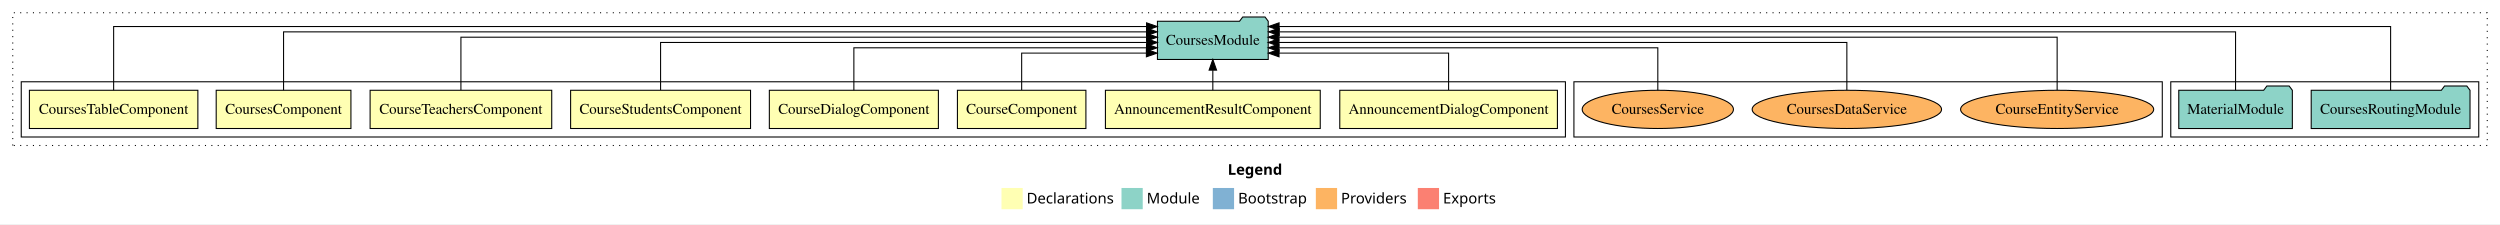
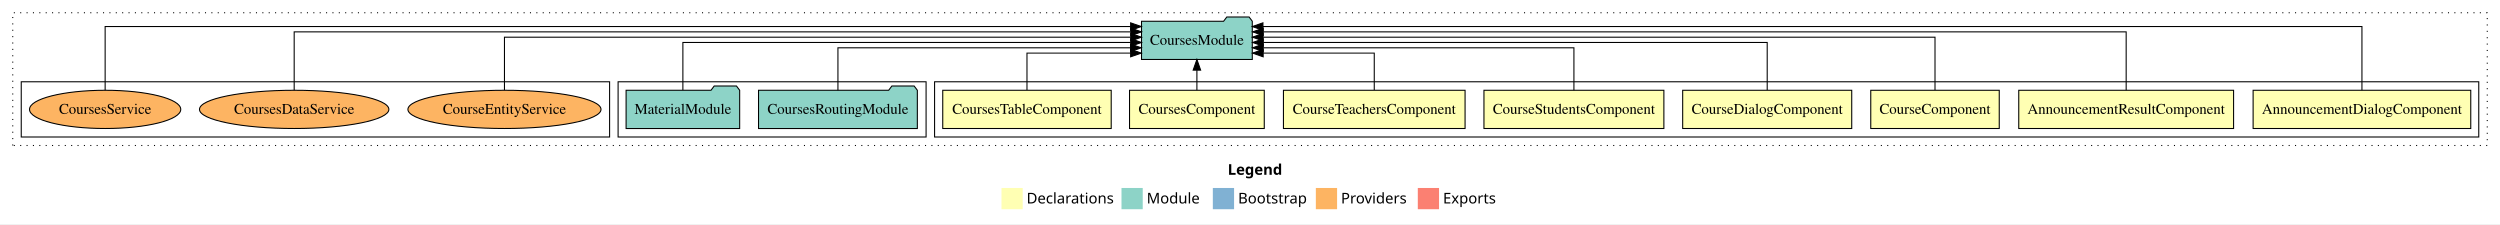
<svg xmlns="http://www.w3.org/2000/svg" width="2354pt" height="211pt" viewBox="0.00 0.00 2354.00 211.00">
  <g id="graph0" class="graph" transform="scale(1 1) rotate(0) translate(4 207)">
    <polygon fill="white" stroke="transparent" points="-4,4 -4,-207 2350,-207 2350,4 -4,4" />
    <text text-anchor="start" x="1152.01" y="-42.4" font-family="sans-serif" font-weight="bold" font-size="14.00">Legend</text>
    <polygon fill="#ffffb3" stroke="transparent" points="939,-10 939,-30 959,-30 959,-10 939,-10" />
    <text text-anchor="start" x="962.63" y="-15.4" font-family="sans-serif" font-size="14.00">  Declarations</text>
    <polygon fill="#8dd3c7" stroke="transparent" points="1052,-10 1052,-30 1072,-30 1072,-10 1052,-10" />
    <text text-anchor="start" x="1075.73" y="-15.4" font-family="sans-serif" font-size="14.00">  Module</text>
    <polygon fill="#80b1d3" stroke="transparent" points="1138,-10 1138,-30 1158,-30 1158,-10 1138,-10" />
    <text text-anchor="start" x="1161.78" y="-15.4" font-family="sans-serif" font-size="14.00">  Bootstrap</text>
    <polygon fill="#fdb462" stroke="transparent" points="1235,-10 1235,-30 1255,-30 1255,-10 1235,-10" />
    <text text-anchor="start" x="1258.67" y="-15.4" font-family="sans-serif" font-size="14.00">  Providers</text>
    <polygon fill="#fb8072" stroke="transparent" points="1331,-10 1331,-30 1351,-30 1351,-10 1331,-10" />
    <text text-anchor="start" x="1354.73" y="-15.4" font-family="sans-serif" font-size="14.00">  Exports</text>
    <g id="clust1" class="cluster">
      <polygon fill="none" stroke="black" stroke-dasharray="1,5" points="8,-70 8,-195 2338,-195 2338,-70 8,-70" />
    </g>
+     <g id="clust2" class="cluster">
+       <polygon fill="none" stroke="black" points="876,-78 876,-130 2330,-130 2330,-78 876,-78" />
+     </g>
    <g id="clust11" class="cluster">
-       <polygon fill="none" stroke="black" points="2040,-78 2040,-130 2330,-130 2330,-78 2040,-78" />
+       <polygon fill="none" stroke="black" points="578,-78 578,-130 868,-130 868,-78 578,-78" />
    </g>
    <g id="clust14" class="cluster">
-       <polygon fill="none" stroke="black" points="1478,-78 1478,-130 2032,-130 2032,-78 1478,-78" />
-     </g>
-     <g id="clust2" class="cluster">
-       <polygon fill="none" stroke="black" points="16,-78 16,-130 1470,-130 1470,-78 16,-78" />
+       <polygon fill="none" stroke="black" points="16,-78 16,-130 570,-130 570,-78 16,-78" />
    </g>
    <g id="node1" class="node">
-       <polygon fill="#ffffb3" stroke="black" points="1462.47,-122 1257.53,-122 1257.53,-86 1462.47,-86 1462.47,-122" />
-       <text text-anchor="middle" x="1360" y="-99.8" font-family="Times,serif" font-size="14.00">AnnouncementDialogComponent</text>
+       <polygon fill="#ffffb3" stroke="black" points="2322.47,-122 2117.53,-122 2117.53,-86 2322.47,-86 2322.47,-122" />
+       <text text-anchor="middle" x="2220" y="-99.8" font-family="Times,serif" font-size="14.00">AnnouncementDialogComponent</text>
    </g>
    <g id="node9" class="node">
-       <polygon fill="#8dd3c7" stroke="black" points="1190.15,-187 1187.15,-191 1166.15,-191 1163.15,-187 1085.85,-187 1085.85,-151 1190.15,-151 1190.15,-187" />
-       <text text-anchor="middle" x="1138" y="-164.8" font-family="Times,serif" font-size="14.00">CoursesModule</text>
+       <polygon fill="#8dd3c7" stroke="black" points="1175.15,-187 1172.15,-191 1151.15,-191 1148.15,-187 1070.85,-187 1070.85,-151 1175.15,-151 1175.15,-187" />
+       <text text-anchor="middle" x="1123" y="-164.8" font-family="Times,serif" font-size="14.00">CoursesModule</text>
    </g>
    <g id="edge1" class="edge">
-       <path fill="none" stroke="black" d="M1360,-122.24C1360,-137.57 1360,-157 1360,-157 1360,-157 1200.33,-157 1200.33,-157" />
-       <polygon fill="black" stroke="black" points="1200.33,-153.5 1190.33,-157 1200.33,-160.5 1200.33,-153.5" />
+       <path fill="none" stroke="black" d="M2220,-122.09C2220,-145.13 2220,-182 2220,-182 2220,-182 1185.17,-182 1185.17,-182" />
+       <polygon fill="black" stroke="black" points="1185.17,-178.5 1175.17,-182 1185.17,-185.5 1185.17,-178.5" />
    </g>
    <g id="node2" class="node">
-       <polygon fill="#ffffb3" stroke="black" points="1239.14,-122 1036.86,-122 1036.86,-86 1239.14,-86 1239.14,-122" />
-       <text text-anchor="middle" x="1138" y="-99.8" font-family="Times,serif" font-size="14.00">AnnouncementResultComponent</text>
+       <polygon fill="#ffffb3" stroke="black" points="2099.14,-122 1896.86,-122 1896.86,-86 2099.14,-86 2099.14,-122" />
+       <text text-anchor="middle" x="1998" y="-99.8" font-family="Times,serif" font-size="14.00">AnnouncementResultComponent</text>
    </g>
    <g id="edge2" class="edge">
-       <path fill="none" stroke="black" d="M1138,-122.11C1138,-122.11 1138,-140.99 1138,-140.99" />
-       <polygon fill="black" stroke="black" points="1134.5,-140.99 1138,-150.99 1141.5,-140.99 1134.5,-140.99" />
+       <path fill="none" stroke="black" d="M1998,-122.04C1998,-143.66 1998,-177 1998,-177 1998,-177 1185.44,-177 1185.44,-177" />
+       <polygon fill="black" stroke="black" points="1185.44,-173.5 1175.44,-177 1185.44,-180.5 1185.44,-173.5" />
    </g>
    <g id="node3" class="node">
-       <polygon fill="#ffffb3" stroke="black" points="1018.49,-122 897.51,-122 897.51,-86 1018.49,-86 1018.49,-122" />
-       <text text-anchor="middle" x="958" y="-99.8" font-family="Times,serif" font-size="14.00">CourseComponent</text>
+       <polygon fill="#ffffb3" stroke="black" points="1878.49,-122 1757.51,-122 1757.51,-86 1878.49,-86 1878.49,-122" />
+       <text text-anchor="middle" x="1818" y="-99.8" font-family="Times,serif" font-size="14.00">CourseComponent</text>
    </g>
    <g id="edge3" class="edge">
-       <path fill="none" stroke="black" d="M958,-122.24C958,-137.57 958,-157 958,-157 958,-157 1075.45,-157 1075.45,-157" />
-       <polygon fill="black" stroke="black" points="1075.45,-160.5 1085.45,-157 1075.45,-153.5 1075.45,-160.5" />
+       <path fill="none" stroke="black" d="M1818,-122.22C1818,-142.37 1818,-172 1818,-172 1818,-172 1185.24,-172 1185.24,-172" />
+       <polygon fill="black" stroke="black" points="1185.24,-168.5 1175.24,-172 1185.24,-175.5 1185.24,-168.5" />
    </g>
    <g id="node4" class="node">
-       <polygon fill="#ffffb3" stroke="black" points="879.59,-122 720.41,-122 720.41,-86 879.59,-86 879.59,-122" />
-       <text text-anchor="middle" x="800" y="-99.8" font-family="Times,serif" font-size="14.00">CourseDialogComponent</text>
+       <polygon fill="#ffffb3" stroke="black" points="1739.59,-122 1580.41,-122 1580.41,-86 1739.59,-86 1739.59,-122" />
+       <text text-anchor="middle" x="1660" y="-99.8" font-family="Times,serif" font-size="14.00">CourseDialogComponent</text>
    </g>
    <g id="edge4" class="edge">
-       <path fill="none" stroke="black" d="M800,-122.03C800,-139.06 800,-162 800,-162 800,-162 1075.56,-162 1075.56,-162" />
-       <polygon fill="black" stroke="black" points="1075.56,-165.5 1085.56,-162 1075.56,-158.5 1075.56,-165.5" />
+       <path fill="none" stroke="black" d="M1660,-122.22C1660,-140.83 1660,-167 1660,-167 1660,-167 1185.47,-167 1185.47,-167" />
+       <polygon fill="black" stroke="black" points="1185.47,-163.5 1175.47,-167 1185.47,-170.5 1185.47,-163.5" />
    </g>
    <g id="node5" class="node">
-       <polygon fill="#ffffb3" stroke="black" points="702.71,-122 533.29,-122 533.29,-86 702.71,-86 702.71,-122" />
-       <text text-anchor="middle" x="618" y="-99.8" font-family="Times,serif" font-size="14.00">CourseStudentsComponent</text>
+       <polygon fill="#ffffb3" stroke="black" points="1562.71,-122 1393.29,-122 1393.29,-86 1562.71,-86 1562.71,-122" />
+       <text text-anchor="middle" x="1478" y="-99.8" font-family="Times,serif" font-size="14.00">CourseStudentsComponent</text>
    </g>
    <g id="edge5" class="edge">
-       <path fill="none" stroke="black" d="M618,-122.22C618,-140.83 618,-167 618,-167 618,-167 1075.76,-167 1075.76,-167" />
-       <polygon fill="black" stroke="black" points="1075.76,-170.5 1085.76,-167 1075.76,-163.5 1075.76,-170.5" />
+       <path fill="none" stroke="black" d="M1478,-122.03C1478,-139.06 1478,-162 1478,-162 1478,-162 1185.38,-162 1185.38,-162" />
+       <polygon fill="black" stroke="black" points="1185.38,-158.5 1175.38,-162 1185.38,-165.5 1185.38,-158.5" />
    </g>
    <g id="node6" class="node">
-       <polygon fill="#ffffb3" stroke="black" points="515.51,-122 344.49,-122 344.49,-86 515.51,-86 515.51,-122" />
-       <text text-anchor="middle" x="430" y="-99.8" font-family="Times,serif" font-size="14.00">CourseTeachersComponent</text>
+       <polygon fill="#ffffb3" stroke="black" points="1375.51,-122 1204.49,-122 1204.49,-86 1375.51,-86 1375.51,-122" />
+       <text text-anchor="middle" x="1290" y="-99.8" font-family="Times,serif" font-size="14.00">CourseTeachersComponent</text>
    </g>
    <g id="edge6" class="edge">
-       <path fill="none" stroke="black" d="M430,-122.22C430,-142.37 430,-172 430,-172 430,-172 1075.65,-172 1075.65,-172" />
-       <polygon fill="black" stroke="black" points="1075.65,-175.5 1085.65,-172 1075.65,-168.5 1075.65,-175.5" />
+       <path fill="none" stroke="black" d="M1290,-122.24C1290,-137.57 1290,-157 1290,-157 1290,-157 1185.38,-157 1185.38,-157" />
+       <polygon fill="black" stroke="black" points="1185.38,-153.5 1175.38,-157 1185.38,-160.5 1185.38,-153.5" />
    </g>
    <g id="node7" class="node">
-       <polygon fill="#ffffb3" stroke="black" points="326.43,-122 199.57,-122 199.57,-86 326.43,-86 326.43,-122" />
-       <text text-anchor="middle" x="263" y="-99.8" font-family="Times,serif" font-size="14.00">CoursesComponent</text>
+       <polygon fill="#ffffb3" stroke="black" points="1186.43,-122 1059.57,-122 1059.57,-86 1186.43,-86 1186.43,-122" />
+       <text text-anchor="middle" x="1123" y="-99.8" font-family="Times,serif" font-size="14.00">CoursesComponent</text>
    </g>
    <g id="edge7" class="edge">
-       <path fill="none" stroke="black" d="M263,-122.04C263,-143.66 263,-177 263,-177 263,-177 1075.56,-177 1075.56,-177" />
-       <polygon fill="black" stroke="black" points="1075.56,-180.5 1085.56,-177 1075.56,-173.5 1075.56,-180.5" />
+       <path fill="none" stroke="black" d="M1123,-122.11C1123,-122.11 1123,-140.99 1123,-140.99" />
+       <polygon fill="black" stroke="black" points="1119.5,-140.99 1123,-150.99 1126.5,-140.99 1119.5,-140.99" />
    </g>
    <g id="node8" class="node">
-       <polygon fill="#ffffb3" stroke="black" points="182.31,-122 23.69,-122 23.69,-86 182.31,-86 182.31,-122" />
-       <text text-anchor="middle" x="103" y="-99.8" font-family="Times,serif" font-size="14.00">CoursesTableComponent</text>
+       <polygon fill="#ffffb3" stroke="black" points="1042.31,-122 883.69,-122 883.69,-86 1042.31,-86 1042.31,-122" />
+       <text text-anchor="middle" x="963" y="-99.8" font-family="Times,serif" font-size="14.00">CoursesTableComponent</text>
    </g>
    <g id="edge8" class="edge">
-       <path fill="none" stroke="black" d="M103,-122.09C103,-145.13 103,-182 103,-182 103,-182 1075.61,-182 1075.61,-182" />
-       <polygon fill="black" stroke="black" points="1075.61,-185.5 1085.61,-182 1075.61,-178.5 1075.61,-185.5" />
+       <path fill="none" stroke="black" d="M963,-122.24C963,-137.57 963,-157 963,-157 963,-157 1060.61,-157 1060.61,-157" />
+       <polygon fill="black" stroke="black" points="1060.61,-160.5 1070.61,-157 1060.61,-153.5 1060.61,-160.5" />
    </g>
    <g id="node10" class="node">
-       <polygon fill="#8dd3c7" stroke="black" points="2321.77,-122 2318.77,-126 2297.77,-126 2294.77,-122 2172.23,-122 2172.23,-86 2321.77,-86 2321.77,-122" />
-       <text text-anchor="middle" x="2247" y="-99.8" font-family="Times,serif" font-size="14.00">CoursesRoutingModule</text>
+       <polygon fill="#8dd3c7" stroke="black" points="859.77,-122 856.77,-126 835.77,-126 832.77,-122 710.23,-122 710.23,-86 859.77,-86 859.77,-122" />
+       <text text-anchor="middle" x="785" y="-99.8" font-family="Times,serif" font-size="14.00">CoursesRoutingModule</text>
    </g>
    <g id="edge9" class="edge">
-       <path fill="none" stroke="black" d="M2247,-122.09C2247,-145.13 2247,-182 2247,-182 2247,-182 1200.37,-182 1200.37,-182" />
-       <polygon fill="black" stroke="black" points="1200.37,-178.5 1190.37,-182 1200.37,-185.5 1200.37,-178.5" />
+       <path fill="none" stroke="black" d="M785,-122.03C785,-139.06 785,-162 785,-162 785,-162 1060.56,-162 1060.56,-162" />
+       <polygon fill="black" stroke="black" points="1060.56,-165.5 1070.56,-162 1060.56,-158.5 1060.56,-165.5" />
    </g>
    <g id="node11" class="node">
-       <polygon fill="#8dd3c7" stroke="black" points="2154.47,-122 2151.47,-126 2130.47,-126 2127.47,-122 2047.53,-122 2047.53,-86 2154.47,-86 2154.47,-122" />
-       <text text-anchor="middle" x="2101" y="-99.8" font-family="Times,serif" font-size="14.00">MaterialModule</text>
+       <polygon fill="#8dd3c7" stroke="black" points="692.47,-122 689.47,-126 668.47,-126 665.47,-122 585.53,-122 585.53,-86 692.47,-86 692.47,-122" />
+       <text text-anchor="middle" x="639" y="-99.8" font-family="Times,serif" font-size="14.00">MaterialModule</text>
    </g>
    <g id="edge10" class="edge">
-       <path fill="none" stroke="black" d="M2101,-122.04C2101,-143.66 2101,-177 2101,-177 2101,-177 1200.46,-177 1200.46,-177" />
-       <polygon fill="black" stroke="black" points="1200.46,-173.5 1190.46,-177 1200.46,-180.5 1200.46,-173.5" />
+       <path fill="none" stroke="black" d="M639,-122.22C639,-140.83 639,-167 639,-167 639,-167 1060.74,-167 1060.74,-167" />
+       <polygon fill="black" stroke="black" points="1060.74,-170.5 1070.74,-167 1060.74,-163.5 1060.74,-170.5" />
    </g>
    <g id="node12" class="node">
-       <ellipse fill="#fdb462" stroke="black" cx="1933" cy="-104" rx="90.91" ry="18" />
-       <text text-anchor="middle" x="1933" y="-99.8" font-family="Times,serif" font-size="14.00">CourseEntityService</text>
+       <ellipse fill="#fdb462" stroke="black" cx="471" cy="-104" rx="90.91" ry="18" />
+       <text text-anchor="middle" x="471" y="-99.8" font-family="Times,serif" font-size="14.00">CourseEntityService</text>
    </g>
    <g id="edge11" class="edge">
-       <path fill="none" stroke="black" d="M1933,-122.22C1933,-142.37 1933,-172 1933,-172 1933,-172 1200.16,-172 1200.16,-172" />
-       <polygon fill="black" stroke="black" points="1200.16,-168.5 1190.16,-172 1200.16,-175.5 1200.16,-168.5" />
+       <path fill="none" stroke="black" d="M471,-122.22C471,-142.37 471,-172 471,-172 471,-172 1060.75,-172 1060.75,-172" />
+       <polygon fill="black" stroke="black" points="1060.75,-175.5 1070.75,-172 1060.75,-168.5 1060.75,-175.5" />
    </g>
    <g id="node13" class="node">
-       <ellipse fill="#fdb462" stroke="black" cx="1735" cy="-104" rx="89.16" ry="18" />
-       <text text-anchor="middle" x="1735" y="-99.8" font-family="Times,serif" font-size="14.00">CoursesDataService</text>
+       <ellipse fill="#fdb462" stroke="black" cx="273" cy="-104" rx="89.16" ry="18" />
+       <text text-anchor="middle" x="273" y="-99.8" font-family="Times,serif" font-size="14.00">CoursesDataService</text>
    </g>
    <g id="edge12" class="edge">
-       <path fill="none" stroke="black" d="M1735,-122.22C1735,-140.83 1735,-167 1735,-167 1735,-167 1200.2,-167 1200.2,-167" />
-       <polygon fill="black" stroke="black" points="1200.2,-163.5 1190.2,-167 1200.2,-170.5 1200.2,-163.5" />
+       <path fill="none" stroke="black" d="M273,-122.04C273,-143.66 273,-177 273,-177 273,-177 1060.79,-177 1060.79,-177" />
+       <polygon fill="black" stroke="black" points="1060.79,-180.5 1070.79,-177 1060.79,-173.5 1060.79,-180.5" />
    </g>
    <g id="node14" class="node">
-       <ellipse fill="#fdb462" stroke="black" cx="1557" cy="-104" rx="71.2" ry="18" />
-       <text text-anchor="middle" x="1557" y="-99.8" font-family="Times,serif" font-size="14.00">CoursesService</text>
+       <ellipse fill="#fdb462" stroke="black" cx="95" cy="-104" rx="71.2" ry="18" />
+       <text text-anchor="middle" x="95" y="-99.8" font-family="Times,serif" font-size="14.00">CoursesService</text>
    </g>
    <g id="edge13" class="edge">
-       <path fill="none" stroke="black" d="M1557,-122.03C1557,-139.06 1557,-162 1557,-162 1557,-162 1200.22,-162 1200.22,-162" />
-       <polygon fill="black" stroke="black" points="1200.22,-158.5 1190.22,-162 1200.22,-165.5 1200.22,-158.5" />
+       <path fill="none" stroke="black" d="M95,-122.09C95,-145.13 95,-182 95,-182 95,-182 1060.61,-182 1060.61,-182" />
+       <polygon fill="black" stroke="black" points="1060.61,-185.5 1070.61,-182 1060.61,-178.5 1060.61,-185.5" />
    </g>
  </g>
</svg>
